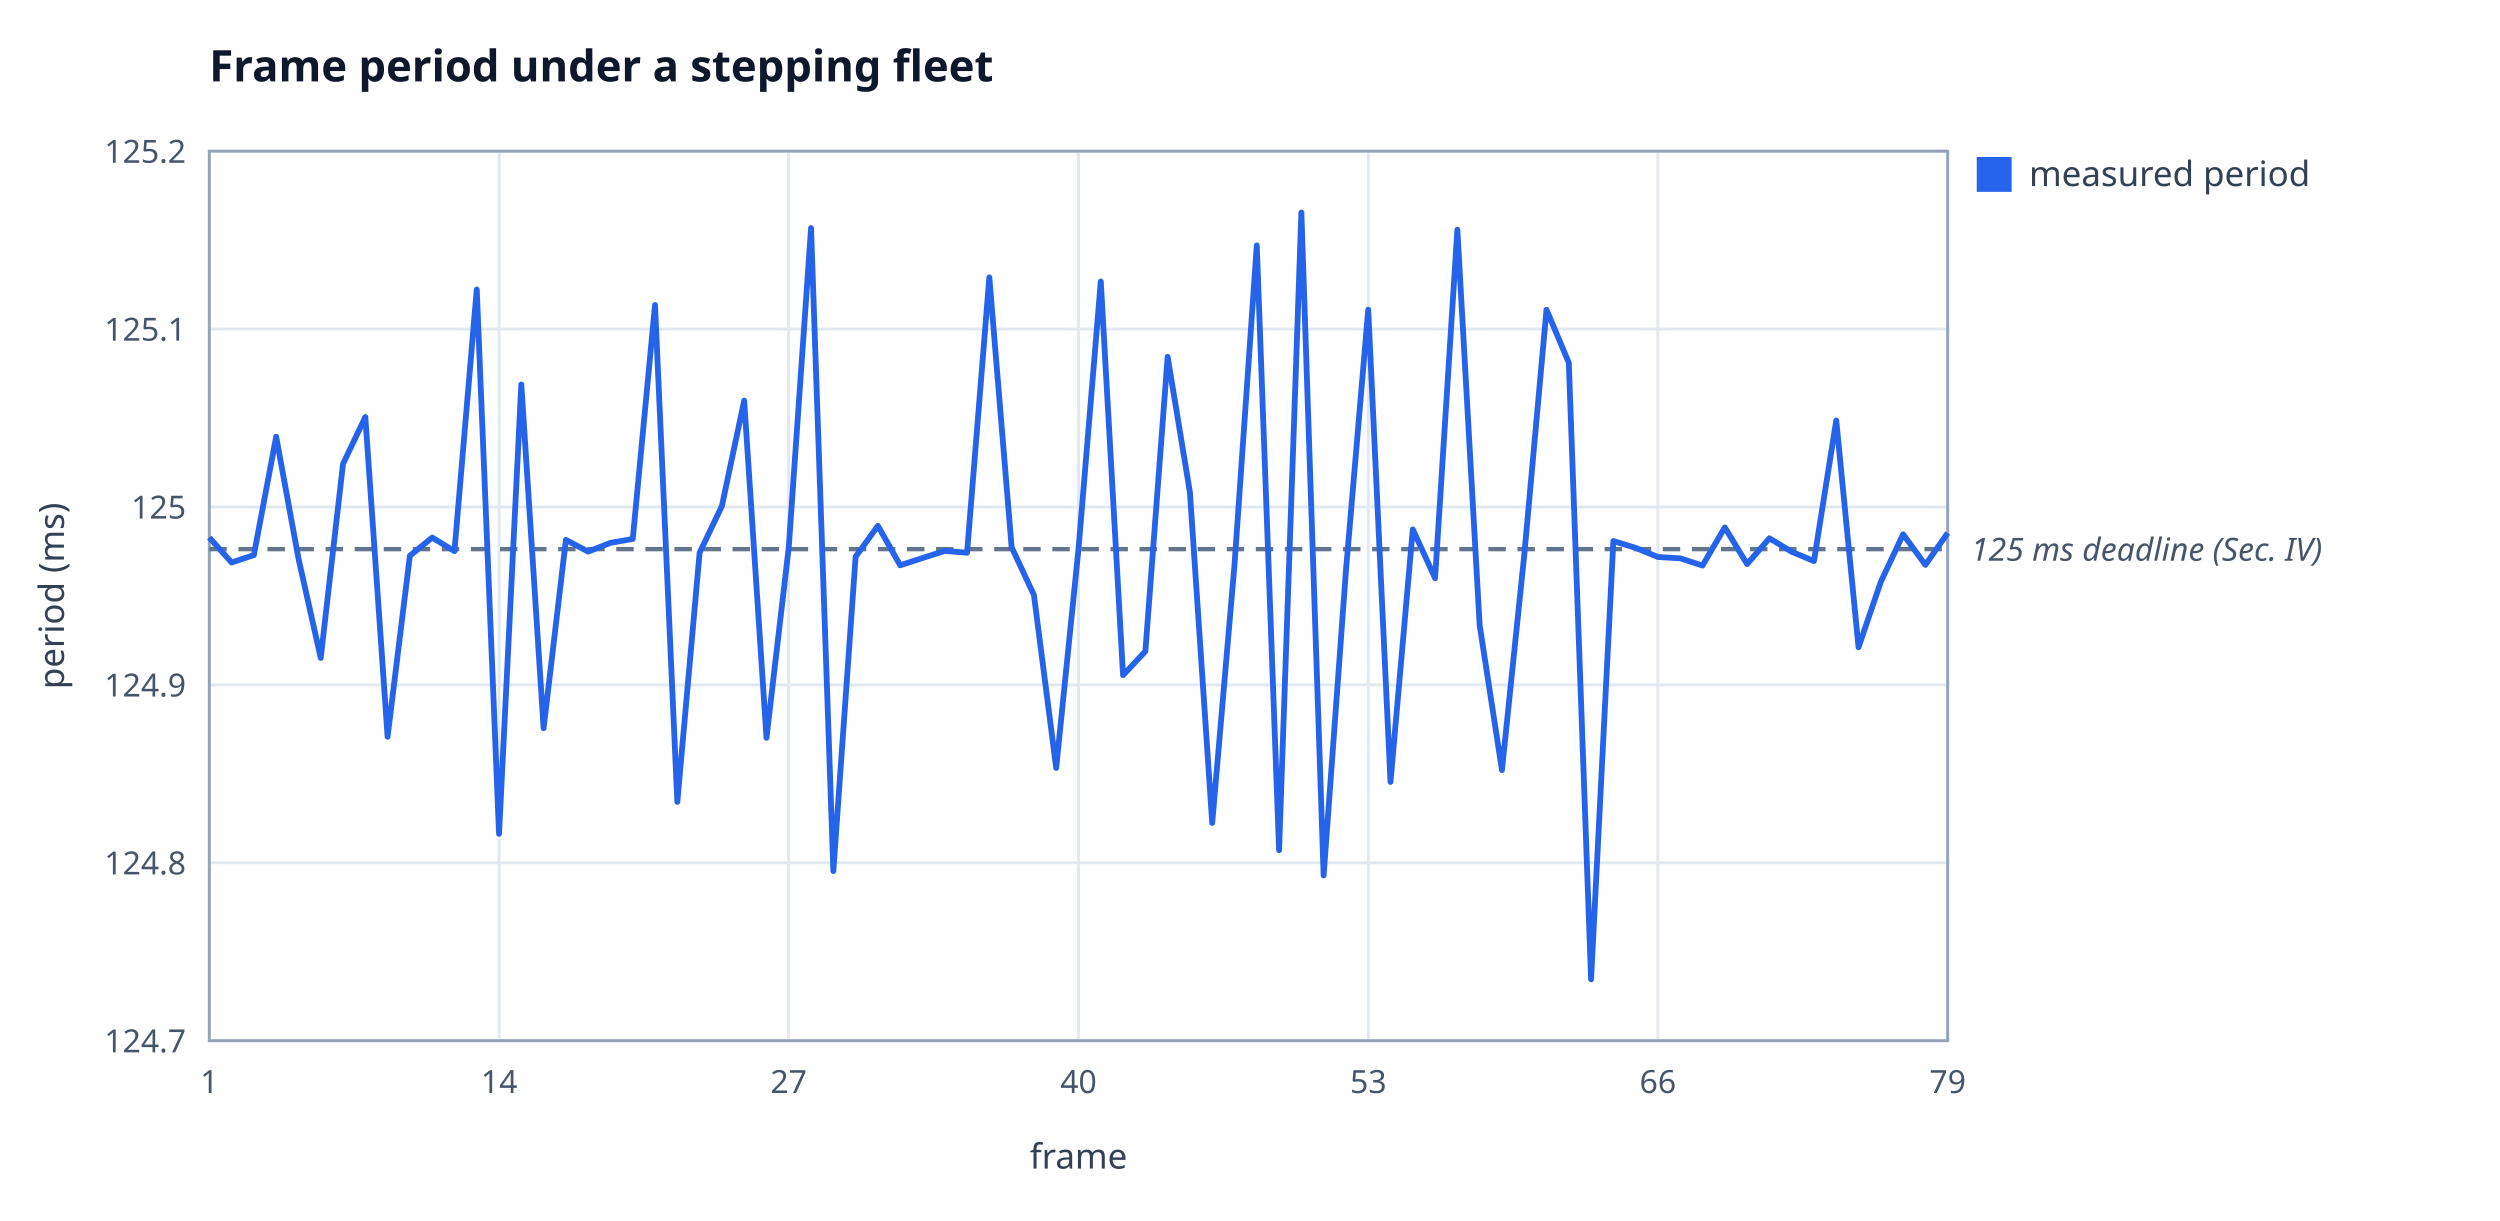
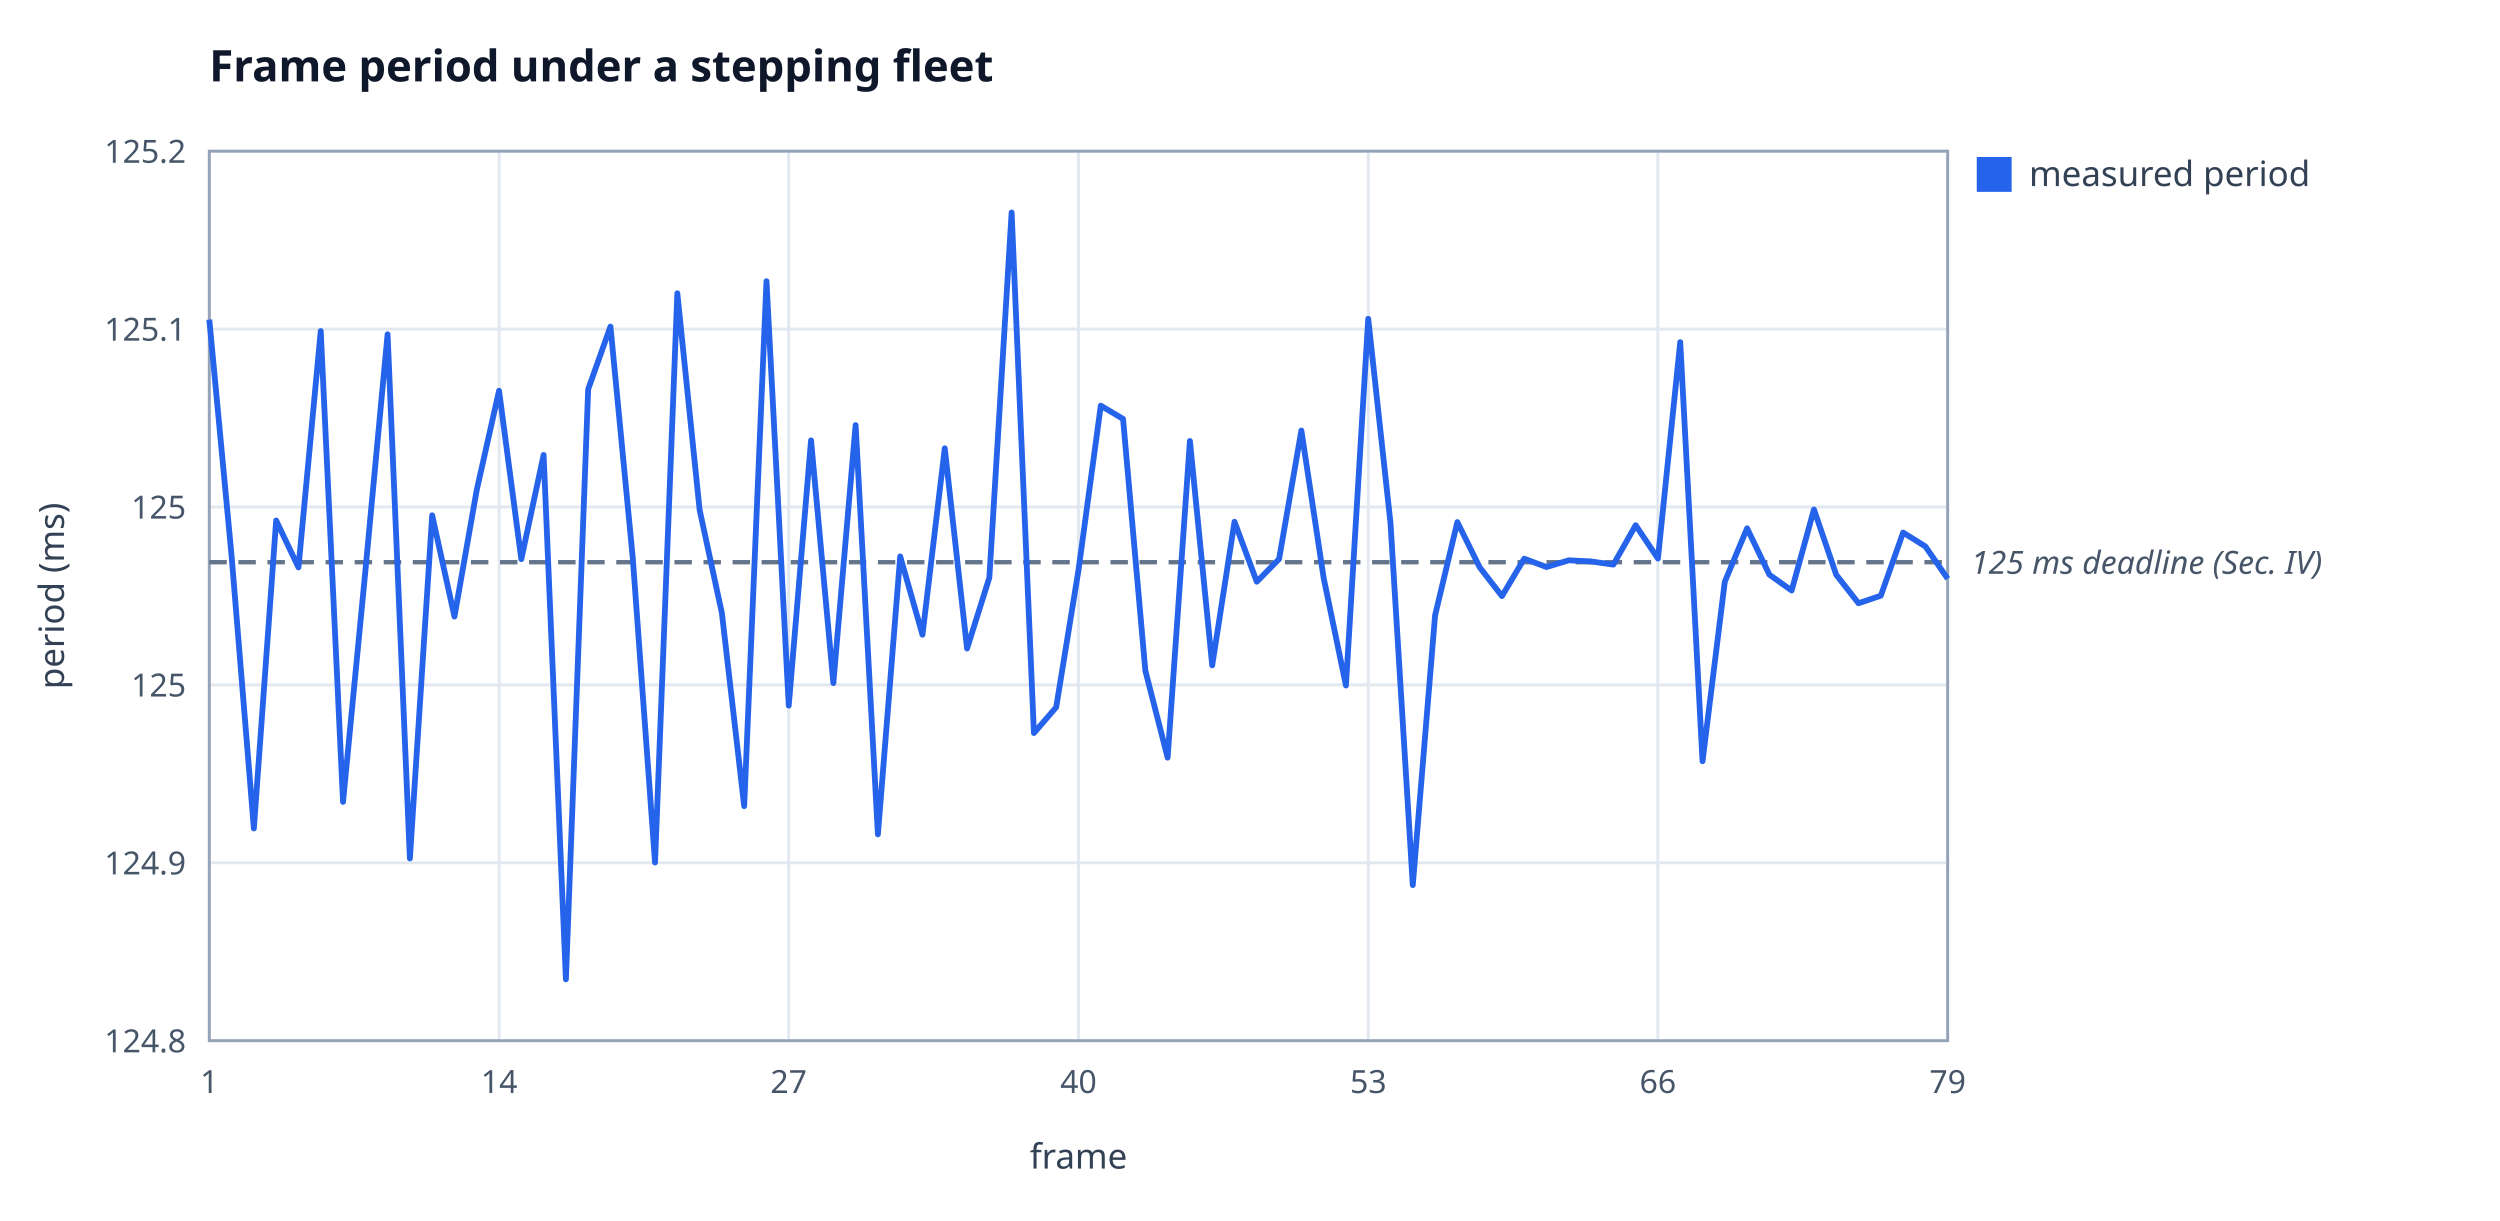
<svg xmlns="http://www.w3.org/2000/svg" viewBox="0 0 860 420" width="860" height="420" role="img" aria-label="Frame period under a stepping fleet">
  <style>
  .bg{fill:#ffffff}
  .frame{stroke:#94a3b8;stroke-width:1;fill:none}
  .grid{stroke:#e2e8f0;stroke-width:1}
  .tick{fill:#475569;font:11px sans-serif}
  .axis{fill:#334155;font:12px sans-serif}
  .title{fill:#0f172a;font:bold 15px sans-serif}
  .rule{stroke:#64748b;stroke-width:1.5;stroke-dasharray:6 4}
  .rulelab{fill:#475569;font:italic 11px sans-serif}
  .legend{fill:#334155;font:12px sans-serif}
  @media (prefers-color-scheme: dark){
    .bg{fill:#0b1120}
    .frame{stroke:#475569}
    .grid{stroke:#1e293b}
    .tick{fill:#94a3b8}
    .axis{fill:#cbd5e1}
    .title{fill:#f1f5f9}
    .rule{stroke:#94a3b8}
    .rulelab{fill:#94a3b8}
    .legend{fill:#cbd5e1}
  }
</style>
  <rect class="bg" x="0" y="0" width="860" height="420" />
  <text class="title" x="72.0" y="28">Frame period under a stepping fleet</text>
  <line class="grid" x1="72.0" y1="358.0" x2="670.0" y2="358.0" />
-   <text class="tick" x="64.0" y="362.0" text-anchor="end">124.7</text>
+   <text class="tick" x="64.0" y="362.0" text-anchor="end">124.8</text>
  <line class="grid" x1="72.0" y1="296.8" x2="670.0" y2="296.8" />
-   <text class="tick" x="64.0" y="300.8" text-anchor="end">124.8</text>
+   <text class="tick" x="64.0" y="300.8" text-anchor="end">124.9</text>
  <line class="grid" x1="72.0" y1="235.6" x2="670.0" y2="235.6" />
-   <text class="tick" x="64.0" y="239.6" text-anchor="end">124.9</text>
+   <text class="tick" x="64.0" y="239.6" text-anchor="end">125</text>
  <line class="grid" x1="72.0" y1="174.4" x2="670.0" y2="174.4" />
  <text class="tick" x="64.0" y="178.4" text-anchor="end">125</text>
  <line class="grid" x1="72.0" y1="113.2" x2="670.0" y2="113.2" />
  <text class="tick" x="64.0" y="117.2" text-anchor="end">125.1</text>
  <line class="grid" x1="72.0" y1="52.0" x2="670.0" y2="52.0" />
  <text class="tick" x="64.0" y="56.0" text-anchor="end">125.2</text>
  <line class="grid" x1="72.0" y1="52.0" x2="72.0" y2="358.0" />
  <text class="tick" x="72.0" y="376.0" text-anchor="middle">1</text>
  <line class="grid" x1="171.7" y1="52.0" x2="171.7" y2="358.0" />
  <text class="tick" x="171.7" y="376.0" text-anchor="middle">14</text>
  <line class="grid" x1="271.3" y1="52.0" x2="271.3" y2="358.0" />
  <text class="tick" x="271.3" y="376.0" text-anchor="middle">27</text>
  <line class="grid" x1="371.0" y1="52.0" x2="371.0" y2="358.0" />
  <text class="tick" x="371.0" y="376.0" text-anchor="middle">40</text>
  <line class="grid" x1="470.7" y1="52.0" x2="470.7" y2="358.0" />
  <text class="tick" x="470.7" y="376.0" text-anchor="middle">53</text>
  <line class="grid" x1="570.3" y1="52.0" x2="570.3" y2="358.0" />
  <text class="tick" x="570.3" y="376.0" text-anchor="middle">66</text>
  <line class="grid" x1="670.0" y1="52.0" x2="670.0" y2="358.0" />
  <text class="tick" x="670.0" y="376.0" text-anchor="middle">79</text>
  <rect class="frame" x="72.0" y="52.0" width="598.0" height="306.0" />
  <text class="axis" x="371.0" y="402.0" text-anchor="middle">frame</text>
  <text class="axis" x="22.0" y="205.0" text-anchor="middle" transform="rotate(-90 22.0 205.0)">period (ms)</text>
-   <line class="rule" x1="72.0" y1="188.9" x2="670.0" y2="188.9" />
-   <text class="rulelab" x="678.0" y="192.9">125 ms deadline (Sec. IV)</text>
-   <polyline fill="none" stroke="#2563eb" stroke-width="2" stroke-linejoin="round" points="72.00,184.92 79.67,193.50 87.33,190.95 95.00,150.22 102.67,192.11 110.33,226.33 118.00,159.58 125.67,143.46 133.33,253.44 141.00,191.18 148.67,184.92 156.33,189.59 164.00,99.59 171.67,286.84 179.33,132.26 187.00,250.51 194.67,185.71 202.33,189.76 210.00,186.74 217.67,185.40 225.33,104.91 233.00,275.85 240.67,190.15 248.33,174.08 256.00,137.81 263.67,253.80 271.33,188.29 279.00,78.44 286.67,299.64 294.33,191.53 302.00,180.87 309.67,194.46 317.33,191.97 325.00,189.51 332.67,190.14 340.33,95.43 348.00,188.23 355.67,204.69 363.33,264.18 371.00,188.91 378.67,96.84 386.33,232.25 394.00,224.07 401.67,122.76 409.33,169.31 417.00,283.11 424.67,194.29 432.33,84.43 440.00,292.46 447.67,73.10 455.33,301.16 463.00,196.35 470.67,106.53 478.33,268.98 486.00,182.11 493.67,198.89 501.33,79.03 509.00,215.05 516.67,264.91 524.33,191.06 532.00,106.54 539.67,124.78 547.33,336.90 555.00,186.12 562.67,188.47 570.33,191.61 578.00,192.06 585.67,194.55 593.33,181.43 601.00,194.04 608.67,185.16 616.33,189.80 624.00,193.01 631.67,144.63 639.33,222.66 647.00,200.16 654.67,183.79 662.33,194.32 670.00,183.35 " />
+   <line class="rule" x1="72.0" y1="193.4" x2="670.0" y2="193.4" />
+   <text class="rulelab" x="678.0" y="197.4">125 ms deadline (Sec. IV)</text>
+   <polyline fill="none" stroke="#2563eb" stroke-width="2" stroke-linejoin="round" points="72.00,109.95 79.67,191.28 87.33,284.99 95.00,179.05 102.67,195.18 110.33,113.88 118.00,275.86 125.67,196.61 133.33,115.00 141.00,295.31 148.67,177.27 156.33,212.10 164.00,168.55 171.67,134.42 179.33,192.35 187.00,156.50 194.67,336.90 202.33,133.92 210.00,112.34 217.67,191.93 225.33,296.71 233.00,100.89 240.67,175.41 248.33,210.91 256.00,277.32 263.67,96.73 271.33,242.72 279.00,151.49 286.67,234.98 294.33,146.24 302.00,287.02 309.67,191.41 317.33,218.35 325.00,154.22 332.67,223.10 340.33,198.73 348.00,73.10 355.67,252.16 363.33,243.29 371.00,196.13 378.67,139.55 386.33,144.11 394.00,230.71 401.67,260.63 409.33,151.70 417.00,228.89 424.67,179.48 432.33,200.11 440.00,192.31 447.67,148.10 455.33,198.77 463.00,235.81 470.67,109.67 478.33,179.93 486.00,304.47 493.67,211.68 501.33,179.60 509.00,195.14 516.67,205.07 524.33,192.19 532.00,195.06 539.67,192.74 547.33,193.14 555.00,194.23 562.67,180.68 570.33,192.14 578.00,117.70 585.67,261.86 593.33,200.13 601.00,181.74 608.67,197.69 616.33,203.13 624.00,175.26 631.67,197.74 639.33,207.52 647.00,204.92 654.67,183.20 662.33,187.98 670.00,199.07 " />
  <rect x="680.0" y="54.0" width="12" height="12" fill="#2563eb" />
  <text class="legend" x="698.0" y="64.0">measured period</text>
</svg>
